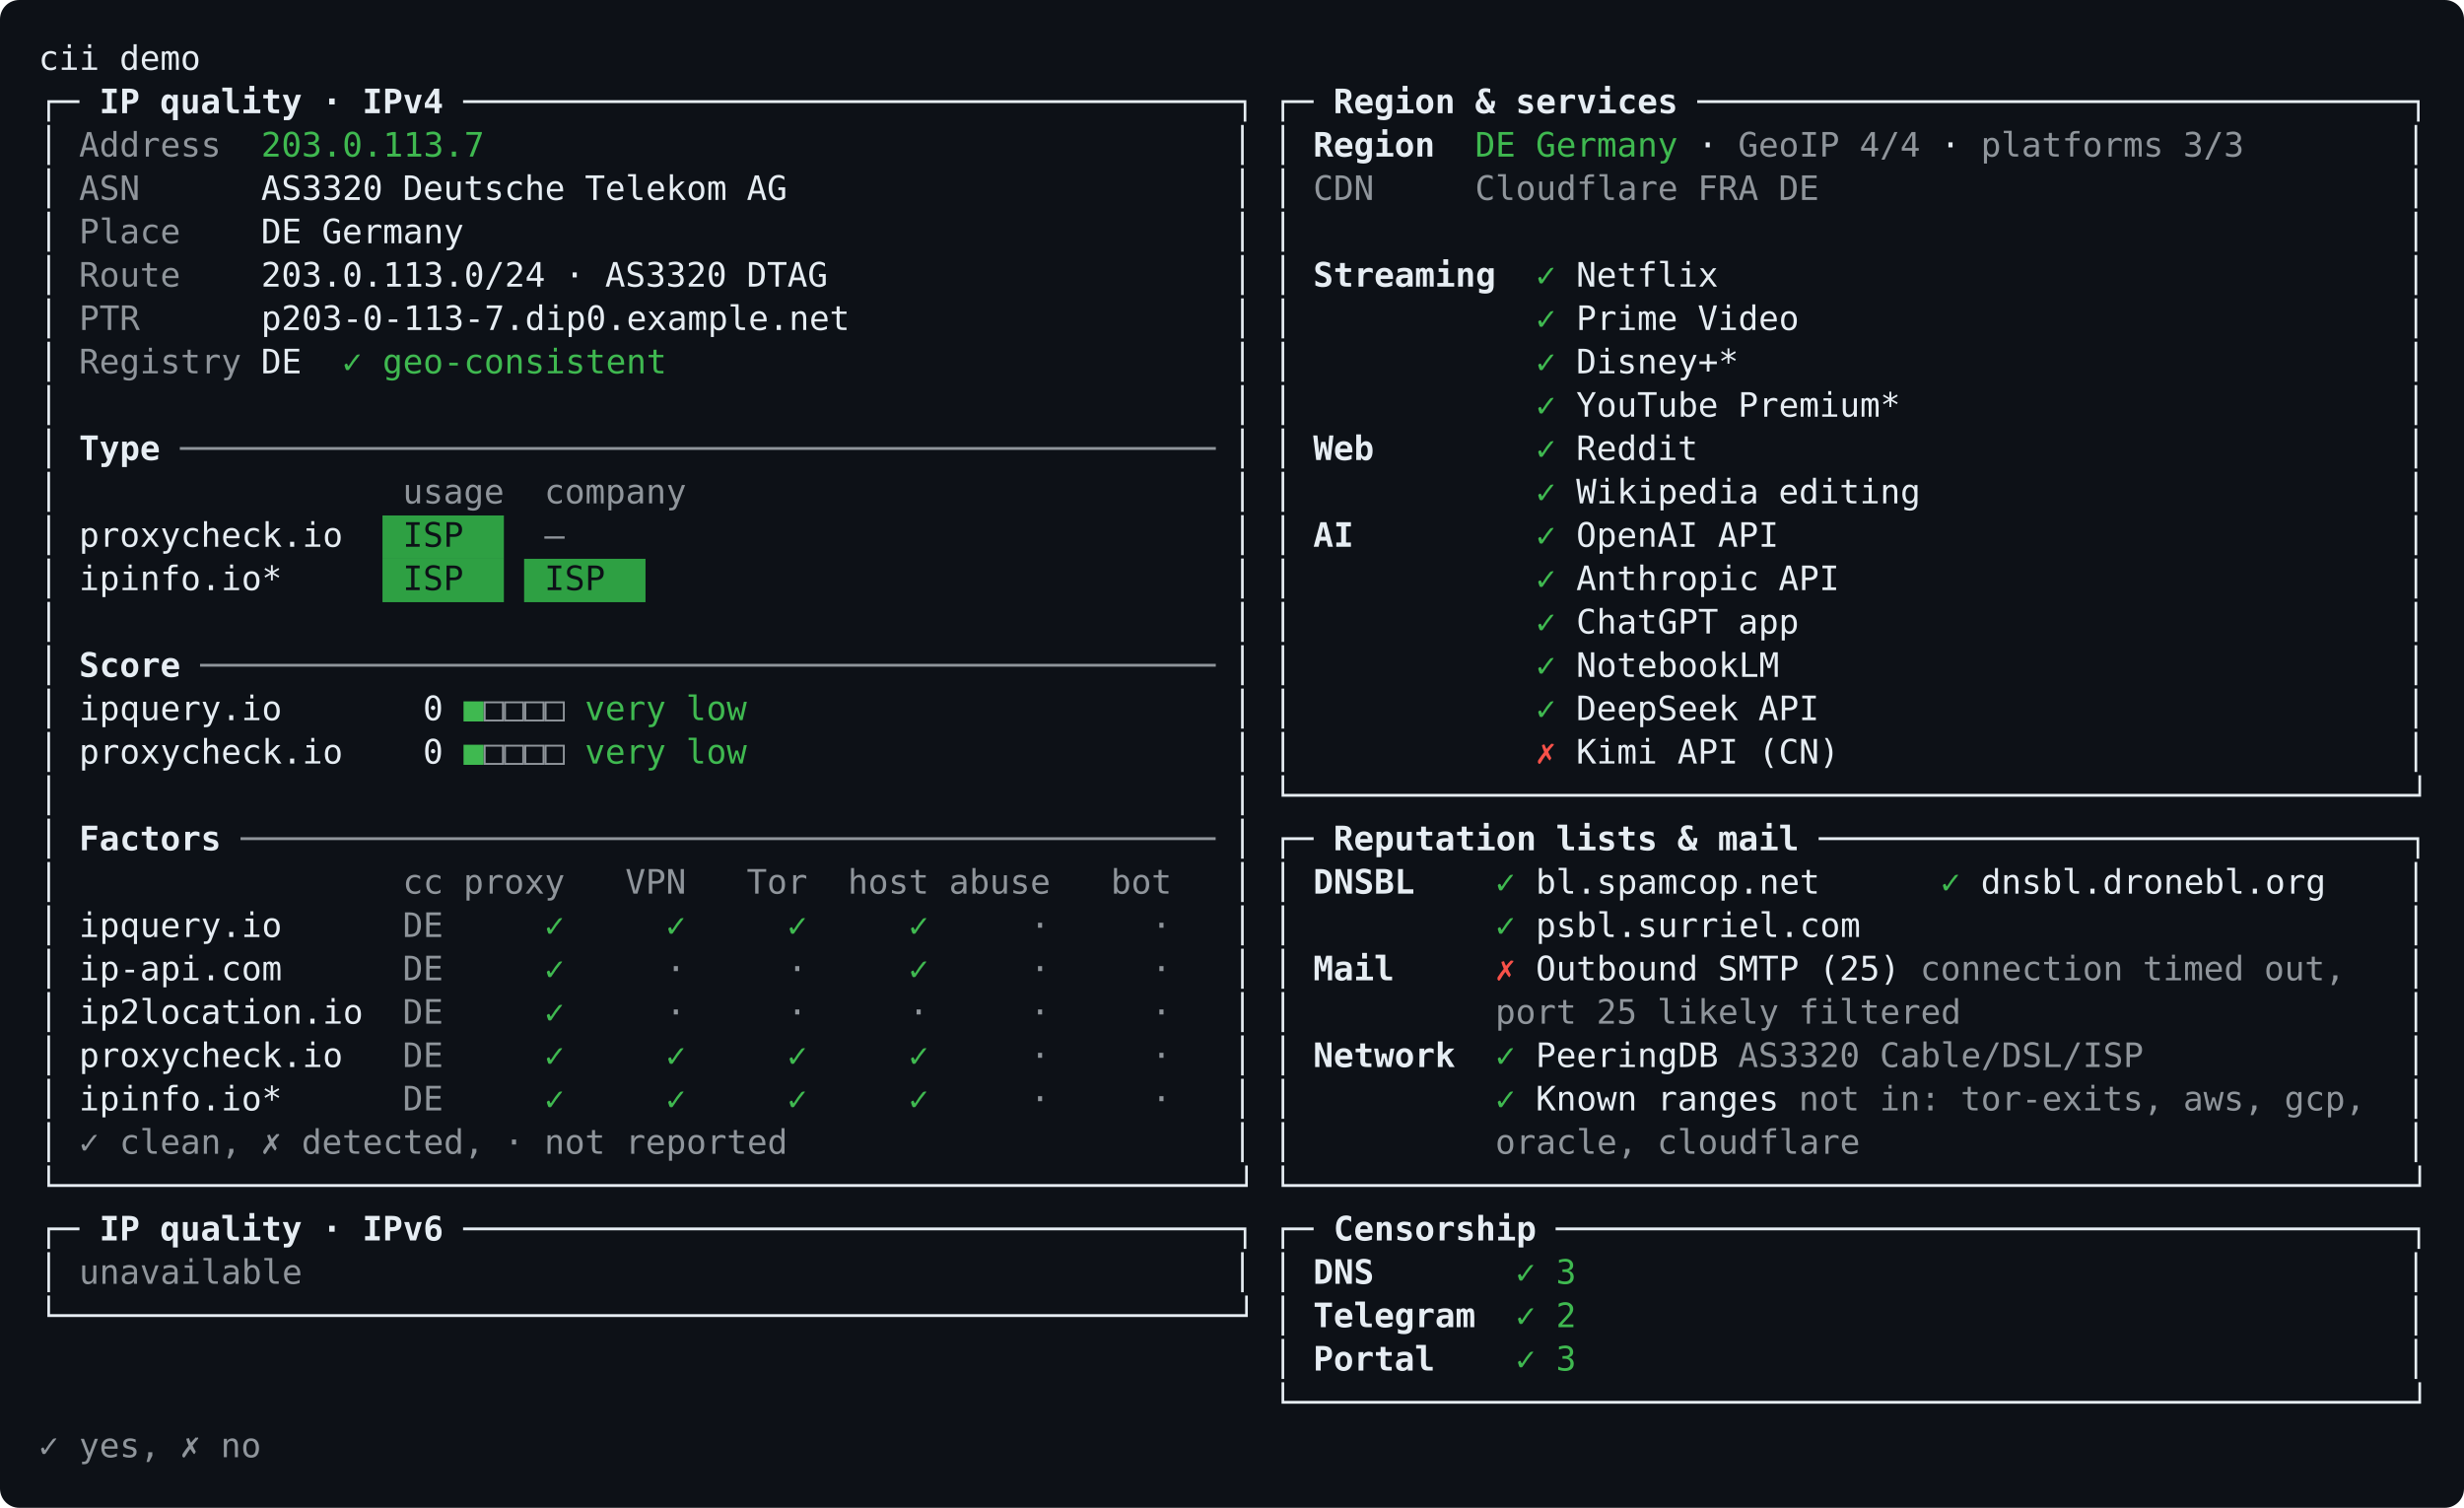
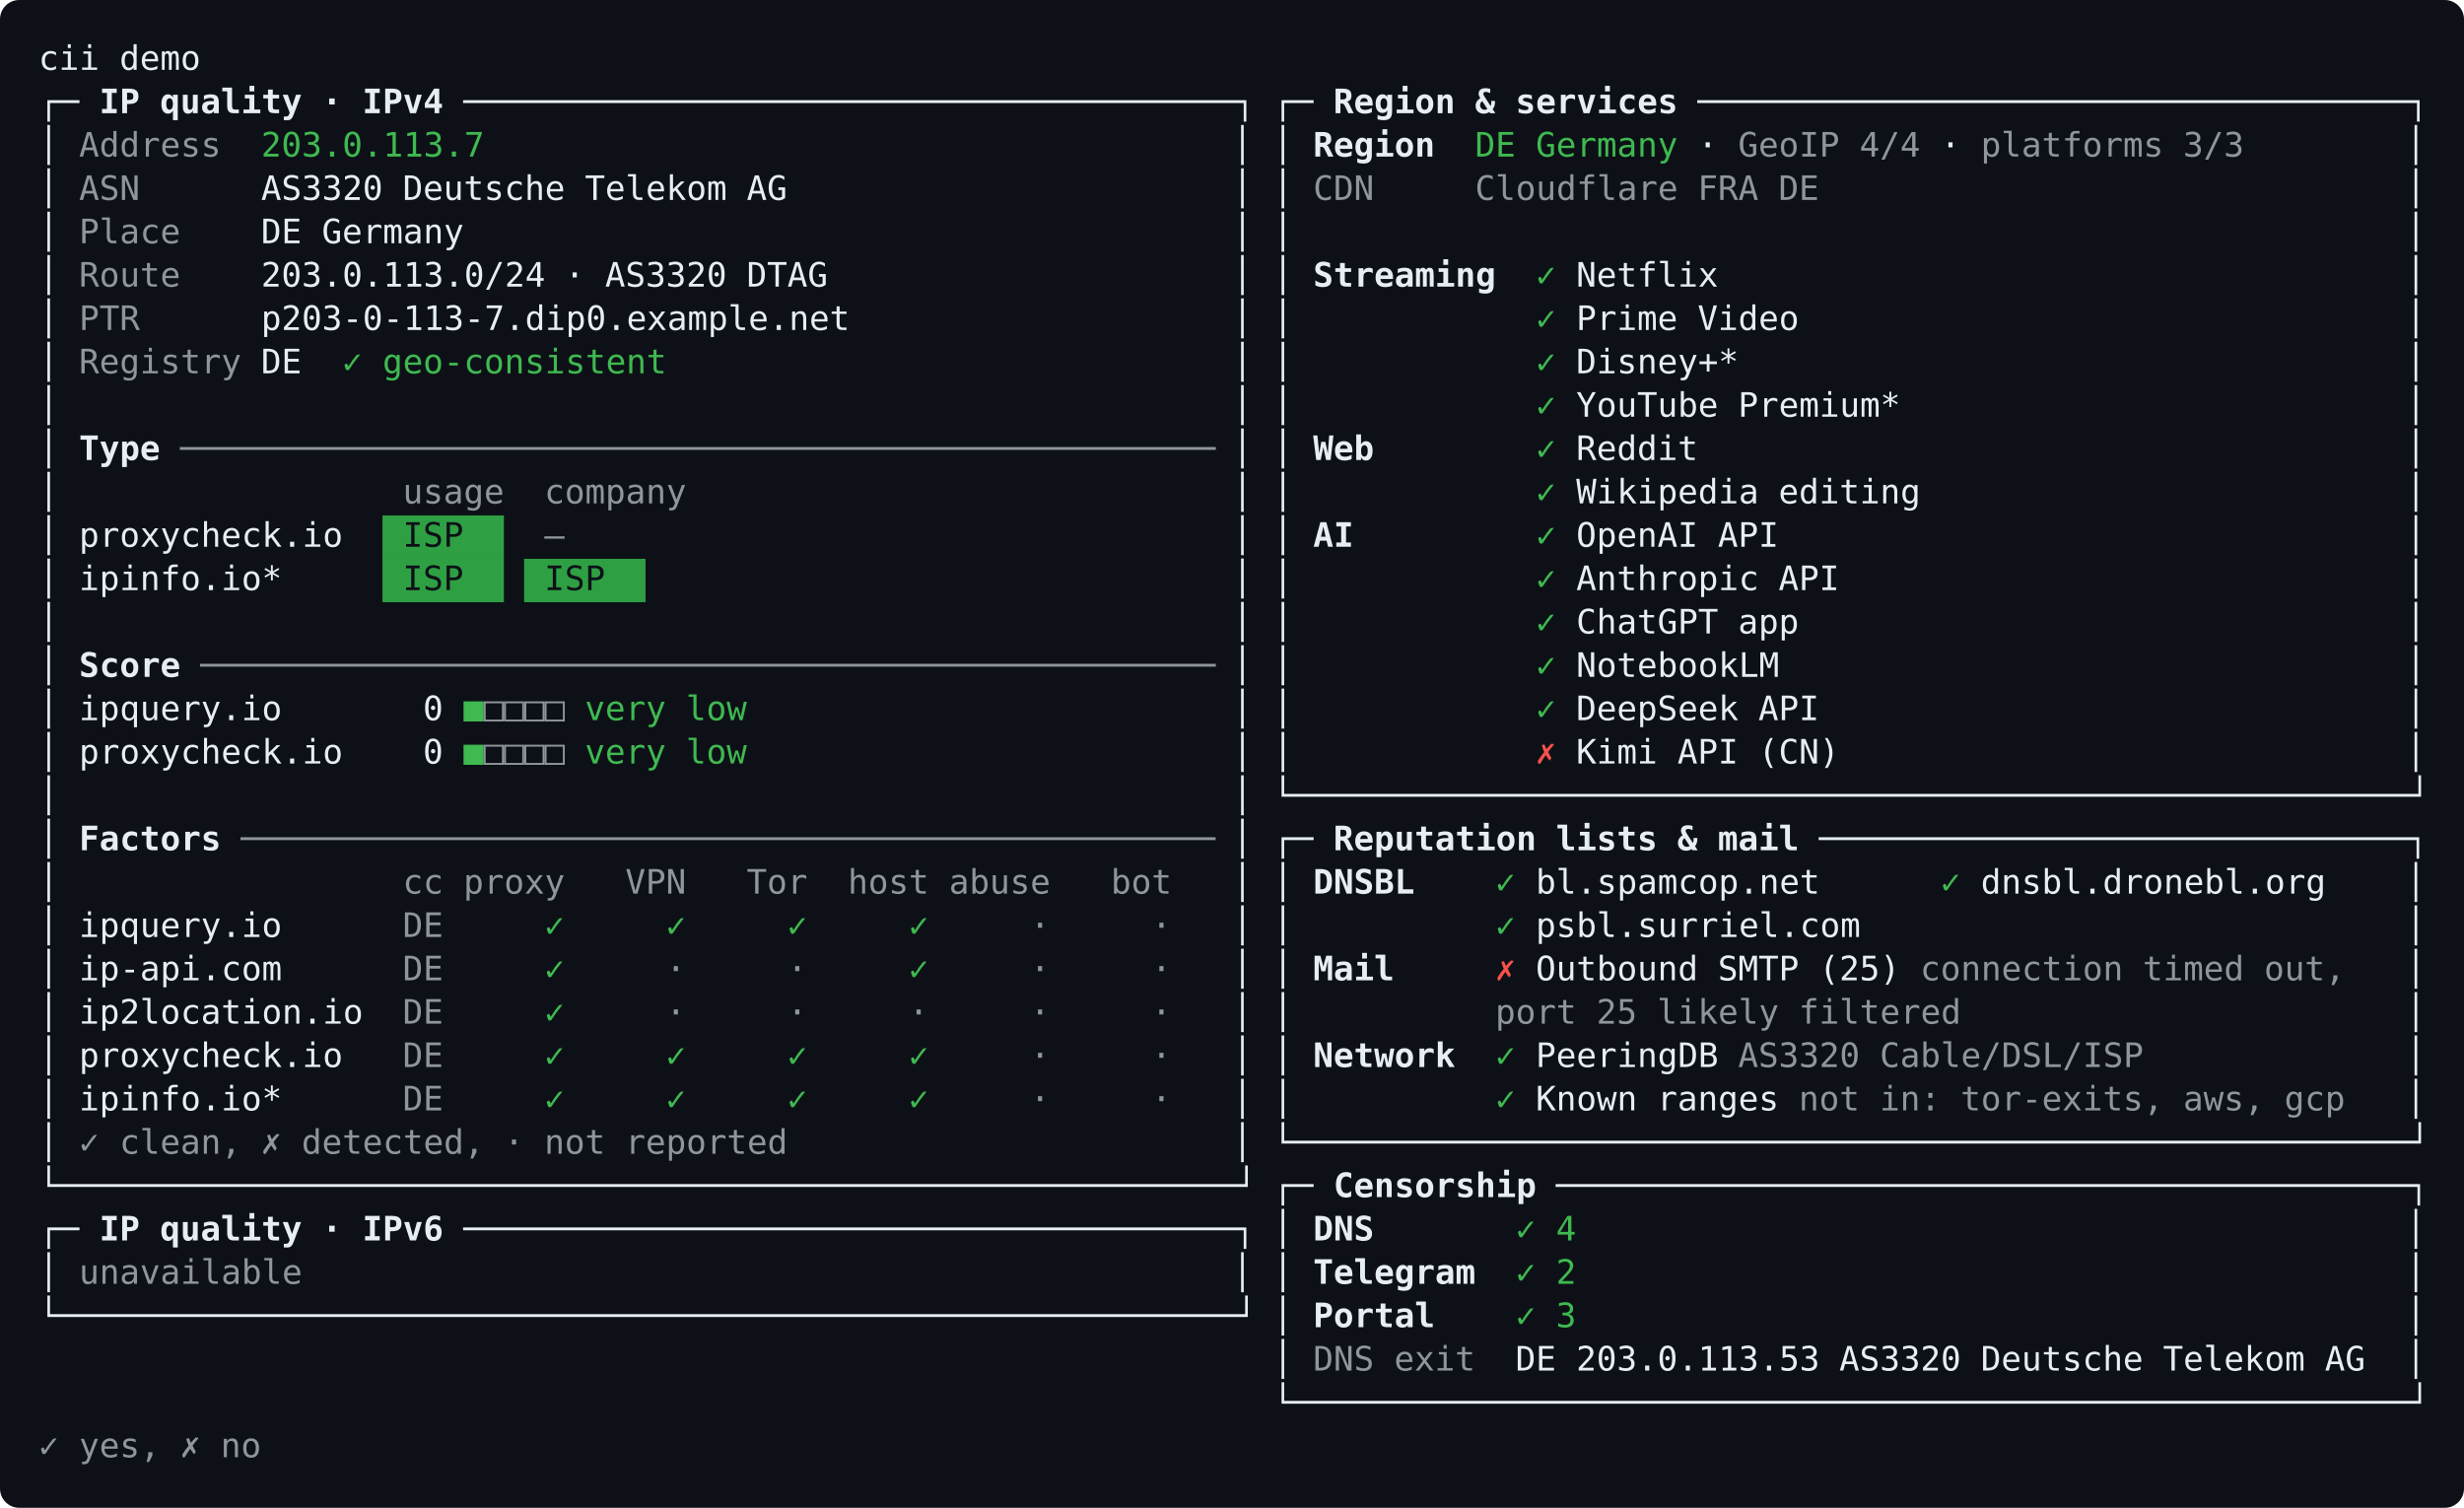
<svg xmlns="http://www.w3.org/2000/svg" width="1023" height="626" viewBox="0 0 1023 626">
  <rect width="100%" height="100%" rx="8" fill="#0d1117" />
  <g font-family="'JetBrains Mono','DejaVu Sans Mono',Menlo,Consolas,monospace" font-size="14" fill="#e6edf3" xml:space="preserve" style="white-space:pre;font-variant-ligatures:none">
    <text x="16.0" y="29">cii</text>
    <text x="49.6" y="29">demo</text>
    <text x="16.0" y="47">┌─</text>
    <text x="41.2" y="47" font-weight="bold">IP</text>
    <text x="66.4" y="47" font-weight="bold">quality</text>
    <text x="133.6" y="47" font-weight="bold">·</text>
    <text x="150.4" y="47" font-weight="bold">IPv4</text>
    <text x="192.4" y="47">──────────────────────────────────────┐</text>
    <text x="528.4" y="47">┌─</text>
    <text x="553.6" y="47" font-weight="bold">Region</text>
    <text x="612.4" y="47" font-weight="bold">&amp;</text>
    <text x="629.2" y="47" font-weight="bold">services</text>
    <text x="704.8" y="47">───────────────────────────────────┐</text>
    <text x="16.0" y="65">│</text>
    <text x="32.8" y="65" fill-opacity="0.6">Address</text>
    <text x="108.4" y="65" fill="#3fb950">203.0.113.7</text>
    <text x="511.6" y="65">│</text>
    <text x="528.4" y="65">│</text>
    <text x="545.2" y="65" font-weight="bold">Region</text>
    <text x="612.4" y="65" fill="#3fb950">DE</text>
    <text x="637.6" y="65" fill="#3fb950">Germany</text>
    <text x="704.8" y="65">·</text>
    <text x="721.6" y="65" fill-opacity="0.6">GeoIP</text>
    <text x="772.0" y="65" fill-opacity="0.6">4/4</text>
    <text x="805.6" y="65">·</text>
    <text x="822.4" y="65" fill-opacity="0.6">platforms</text>
    <text x="906.4" y="65" fill-opacity="0.6">3/3</text>
    <text x="998.8" y="65">│</text>
    <text x="16.0" y="83">│</text>
    <text x="32.8" y="83" fill-opacity="0.6">ASN</text>
    <text x="108.4" y="83">AS3320</text>
    <text x="167.2" y="83">Deutsche</text>
    <text x="242.8" y="83">Telekom</text>
    <text x="310.0" y="83">AG</text>
    <text x="511.6" y="83">│</text>
    <text x="528.4" y="83">│</text>
    <text x="545.2" y="83" fill-opacity="0.6">CDN</text>
    <text x="612.4" y="83" fill-opacity="0.6">Cloudflare</text>
    <text x="704.8" y="83" fill-opacity="0.6">FRA</text>
    <text x="738.4" y="83" fill-opacity="0.6">DE</text>
    <text x="998.8" y="83">│</text>
    <text x="16.0" y="101">│</text>
    <text x="32.8" y="101" fill-opacity="0.6">Place</text>
    <text x="108.4" y="101">DE</text>
    <text x="133.6" y="101">Germany</text>
    <text x="511.6" y="101">│</text>
    <text x="528.4" y="101">│</text>
    <text x="998.8" y="101">│</text>
    <text x="16.0" y="119">│</text>
    <text x="32.8" y="119" fill-opacity="0.6">Route</text>
    <text x="108.4" y="119">203.0.113.0/24</text>
    <text x="234.4" y="119">·</text>
    <text x="251.2" y="119">AS3320</text>
    <text x="310.0" y="119">DTAG</text>
    <text x="511.6" y="119">│</text>
    <text x="528.4" y="119">│</text>
    <text x="545.2" y="119" font-weight="bold">Streaming</text>
    <text x="637.6" y="119" fill="#3fb950">✓</text>
    <text x="654.4" y="119">Netflix</text>
    <text x="998.8" y="119">│</text>
    <text x="16.0" y="137">│</text>
    <text x="32.8" y="137" fill-opacity="0.6">PTR</text>
    <text x="108.4" y="137">p203-0-113-7.dip0.example.net</text>
    <text x="511.6" y="137">│</text>
    <text x="528.4" y="137">│</text>
    <text x="637.6" y="137" fill="#3fb950">✓</text>
    <text x="654.4" y="137">Prime</text>
    <text x="704.8" y="137">Video</text>
    <text x="998.8" y="137">│</text>
    <text x="16.0" y="155">│</text>
    <text x="32.8" y="155" fill-opacity="0.6">Registry</text>
    <text x="108.4" y="155">DE</text>
    <text x="142.0" y="155" fill="#3fb950">✓</text>
    <text x="158.8" y="155" fill="#3fb950">geo-consistent</text>
    <text x="511.6" y="155">│</text>
    <text x="528.4" y="155">│</text>
    <text x="637.6" y="155" fill="#3fb950">✓</text>
    <text x="654.4" y="155">Disney+*</text>
    <text x="998.8" y="155">│</text>
    <text x="16.0" y="173">│</text>
    <text x="511.6" y="173">│</text>
    <text x="528.4" y="173">│</text>
    <text x="637.6" y="173" fill="#3fb950">✓</text>
    <text x="654.4" y="173">YouTube</text>
    <text x="721.6" y="173">Premium*</text>
    <text x="998.8" y="173">│</text>
    <text x="16.0" y="191">│</text>
    <text x="32.8" y="191" font-weight="bold">Type</text>
    <text x="74.8" y="191" fill-opacity="0.6">───────────────────────────────────────────────────</text>
    <text x="511.6" y="191">│</text>
    <text x="528.4" y="191">│</text>
    <text x="545.2" y="191" font-weight="bold">Web</text>
    <text x="637.6" y="191" fill="#3fb950">✓</text>
    <text x="654.4" y="191">Reddit</text>
    <text x="998.8" y="191">│</text>
    <text x="16.0" y="209">│</text>
    <text x="167.2" y="209" fill-opacity="0.6">usage</text>
    <text x="226.0" y="209" fill-opacity="0.6">company</text>
    <text x="511.6" y="209">│</text>
    <text x="528.4" y="209">│</text>
    <text x="637.6" y="209" fill="#3fb950">✓</text>
    <text x="654.4" y="209">Wikipedia</text>
    <text x="738.4" y="209">editing</text>
    <text x="998.8" y="209">│</text>
    <text x="16.0" y="227">│</text>
    <text x="32.8" y="227">proxycheck.io</text>
    <rect x="158.8" y="214" width="50.4" height="18" fill="#2ea043" />
    <text x="167.2" y="227" fill="#0d1117">ISP</text>
    <text x="226.0" y="227" fill-opacity="0.6">—</text>
    <text x="511.6" y="227">│</text>
    <text x="528.4" y="227">│</text>
    <text x="545.2" y="227" font-weight="bold">AI</text>
    <text x="637.6" y="227" fill="#3fb950">✓</text>
    <text x="654.4" y="227">OpenAI</text>
    <text x="713.2" y="227">API</text>
    <text x="998.8" y="227">│</text>
    <text x="16.0" y="245">│</text>
    <text x="32.8" y="245">ipinfo.io*</text>
    <rect x="158.8" y="232" width="50.4" height="18" fill="#2ea043" />
    <text x="167.2" y="245" fill="#0d1117">ISP</text>
    <rect x="217.6" y="232" width="50.4" height="18" fill="#2ea043" />
    <text x="226.0" y="245" fill="#0d1117">ISP</text>
    <text x="511.6" y="245">│</text>
    <text x="528.4" y="245">│</text>
    <text x="637.6" y="245" fill="#3fb950">✓</text>
    <text x="654.4" y="245">Anthropic</text>
    <text x="738.4" y="245">API</text>
    <text x="998.8" y="245">│</text>
    <text x="16.0" y="263">│</text>
    <text x="511.6" y="263">│</text>
    <text x="528.4" y="263">│</text>
    <text x="637.6" y="263" fill="#3fb950">✓</text>
    <text x="654.4" y="263">ChatGPT</text>
    <text x="721.6" y="263">app</text>
    <text x="998.8" y="263">│</text>
    <text x="16.0" y="281">│</text>
    <text x="32.8" y="281" font-weight="bold">Score</text>
    <text x="83.2" y="281" fill-opacity="0.6">──────────────────────────────────────────────────</text>
    <text x="511.6" y="281">│</text>
    <text x="528.4" y="281">│</text>
    <text x="637.6" y="281" fill="#3fb950">✓</text>
    <text x="654.4" y="281">NotebookLM</text>
    <text x="998.8" y="281">│</text>
    <text x="16.0" y="299">│</text>
    <text x="32.8" y="299">ipquery.io</text>
    <text x="175.6" y="299">0</text>
    <text x="192.4" y="299" fill="#3fb950">■</text>
    <text x="200.8" y="299" fill-opacity="0.6">□□□□</text>
    <text x="242.8" y="299" fill="#3fb950">very</text>
    <text x="284.8" y="299" fill="#3fb950">low</text>
    <text x="511.6" y="299">│</text>
    <text x="528.4" y="299">│</text>
    <text x="637.6" y="299" fill="#3fb950">✓</text>
    <text x="654.4" y="299">DeepSeek</text>
    <text x="730.0" y="299">API</text>
    <text x="998.8" y="299">│</text>
    <text x="16.0" y="317">│</text>
    <text x="32.8" y="317">proxycheck.io</text>
    <text x="175.6" y="317">0</text>
    <text x="192.4" y="317" fill="#3fb950">■</text>
    <text x="200.8" y="317" fill-opacity="0.6">□□□□</text>
    <text x="242.8" y="317" fill="#3fb950">very</text>
    <text x="284.8" y="317" fill="#3fb950">low</text>
    <text x="511.6" y="317">│</text>
    <text x="528.4" y="317">│</text>
    <text x="637.6" y="317" fill="#f85149">✗</text>
    <text x="654.4" y="317">Kimi</text>
    <text x="696.4" y="317">API</text>
    <text x="730.0" y="317">(CN)</text>
    <text x="998.8" y="317">│</text>
    <text x="16.0" y="335">│</text>
    <text x="511.6" y="335">│</text>
    <text x="528.4" y="335">└───────────────────────────────────────────────────────┘</text>
    <text x="16.0" y="353">│</text>
    <text x="32.8" y="353" font-weight="bold">Factors</text>
    <text x="100.0" y="353" fill-opacity="0.6">────────────────────────────────────────────────</text>
    <text x="511.6" y="353">│</text>
    <text x="528.4" y="353">┌─</text>
    <text x="553.6" y="353" font-weight="bold">Reputation</text>
    <text x="646.0" y="353" font-weight="bold">lists</text>
    <text x="696.4" y="353" font-weight="bold">&amp;</text>
    <text x="713.2" y="353" font-weight="bold">mail</text>
    <text x="755.2" y="353">─────────────────────────────┐</text>
    <text x="16.0" y="371">│</text>
    <text x="167.2" y="371" fill-opacity="0.6">cc</text>
    <text x="192.4" y="371" fill-opacity="0.6">proxy</text>
    <text x="259.6" y="371" fill-opacity="0.6">VPN</text>
    <text x="310.0" y="371" fill-opacity="0.6">Tor</text>
    <text x="352.0" y="371" fill-opacity="0.6">host</text>
    <text x="394.0" y="371" fill-opacity="0.6">abuse</text>
    <text x="461.2" y="371" fill-opacity="0.6">bot</text>
    <text x="511.6" y="371">│</text>
    <text x="528.4" y="371">│</text>
    <text x="545.2" y="371" font-weight="bold">DNSBL</text>
    <text x="620.8" y="371" fill="#3fb950">✓</text>
    <text x="637.6" y="371">bl.spamcop.net</text>
    <text x="805.6" y="371" fill="#3fb950">✓</text>
    <text x="822.4" y="371">dnsbl.dronebl.org</text>
    <text x="998.8" y="371">│</text>
    <text x="16.0" y="389">│</text>
    <text x="32.8" y="389">ipquery.io</text>
    <text x="167.2" y="389" fill-opacity="0.6">DE</text>
    <text x="226.0" y="389" fill="#3fb950">✓</text>
    <text x="276.4" y="389" fill="#3fb950">✓</text>
    <text x="326.8" y="389" fill="#3fb950">✓</text>
    <text x="377.2" y="389" fill="#3fb950">✓</text>
    <text x="427.6" y="389" fill-opacity="0.6">·</text>
    <text x="478.0" y="389" fill-opacity="0.6">·</text>
    <text x="511.6" y="389">│</text>
    <text x="528.4" y="389">│</text>
    <text x="620.8" y="389" fill="#3fb950">✓</text>
    <text x="637.6" y="389">psbl.surriel.com</text>
    <text x="998.8" y="389">│</text>
    <text x="16.0" y="407">│</text>
    <text x="32.8" y="407">ip-api.com</text>
    <text x="167.2" y="407" fill-opacity="0.6">DE</text>
    <text x="226.0" y="407" fill="#3fb950">✓</text>
    <text x="276.4" y="407" fill-opacity="0.6">·</text>
    <text x="326.8" y="407" fill-opacity="0.6">·</text>
    <text x="377.2" y="407" fill="#3fb950">✓</text>
    <text x="427.6" y="407" fill-opacity="0.6">·</text>
    <text x="478.0" y="407" fill-opacity="0.6">·</text>
    <text x="511.6" y="407">│</text>
    <text x="528.4" y="407">│</text>
    <text x="545.2" y="407" font-weight="bold">Mail</text>
    <text x="620.8" y="407" fill="#f85149">✗</text>
    <text x="637.6" y="407">Outbound</text>
    <text x="713.2" y="407">SMTP</text>
    <text x="755.2" y="407">(25)</text>
    <text x="797.2" y="407" fill-opacity="0.6">connection</text>
    <text x="889.6" y="407" fill-opacity="0.6">timed</text>
    <text x="940.0" y="407" fill-opacity="0.6">out,</text>
    <text x="998.8" y="407">│</text>
    <text x="16.0" y="425">│</text>
    <text x="32.8" y="425">ip2location.io</text>
    <text x="167.2" y="425" fill-opacity="0.6">DE</text>
    <text x="226.0" y="425" fill="#3fb950">✓</text>
    <text x="276.4" y="425" fill-opacity="0.6">·</text>
    <text x="326.8" y="425" fill-opacity="0.6">·</text>
    <text x="377.2" y="425" fill-opacity="0.6">·</text>
    <text x="427.6" y="425" fill-opacity="0.6">·</text>
    <text x="478.0" y="425" fill-opacity="0.6">·</text>
    <text x="511.6" y="425">│</text>
    <text x="528.4" y="425">│</text>
    <text x="620.8" y="425" fill-opacity="0.6">port</text>
    <text x="662.8" y="425" fill-opacity="0.6">25</text>
    <text x="688.0" y="425" fill-opacity="0.6">likely</text>
    <text x="746.8" y="425" fill-opacity="0.6">filtered</text>
    <text x="998.8" y="425">│</text>
    <text x="16.0" y="443">│</text>
    <text x="32.8" y="443">proxycheck.io</text>
    <text x="167.2" y="443" fill-opacity="0.6">DE</text>
    <text x="226.0" y="443" fill="#3fb950">✓</text>
    <text x="276.4" y="443" fill="#3fb950">✓</text>
    <text x="326.8" y="443" fill="#3fb950">✓</text>
    <text x="377.2" y="443" fill="#3fb950">✓</text>
    <text x="427.6" y="443" fill-opacity="0.6">·</text>
    <text x="478.0" y="443" fill-opacity="0.6">·</text>
    <text x="511.6" y="443">│</text>
    <text x="528.4" y="443">│</text>
    <text x="545.2" y="443" font-weight="bold">Network</text>
    <text x="620.8" y="443" fill="#3fb950">✓</text>
    <text x="637.6" y="443">PeeringDB</text>
    <text x="721.6" y="443" fill-opacity="0.6">AS3320</text>
    <text x="780.4" y="443" fill-opacity="0.6">Cable/DSL/ISP</text>
    <text x="998.8" y="443">│</text>
    <text x="16.0" y="461">│</text>
    <text x="32.8" y="461">ipinfo.io*</text>
    <text x="167.2" y="461" fill-opacity="0.6">DE</text>
    <text x="226.0" y="461" fill="#3fb950">✓</text>
    <text x="276.4" y="461" fill="#3fb950">✓</text>
    <text x="326.8" y="461" fill="#3fb950">✓</text>
    <text x="377.2" y="461" fill="#3fb950">✓</text>
    <text x="427.6" y="461" fill-opacity="0.6">·</text>
    <text x="478.0" y="461" fill-opacity="0.6">·</text>
    <text x="511.6" y="461">│</text>
    <text x="528.4" y="461">│</text>
    <text x="620.8" y="461" fill="#3fb950">✓</text>
    <text x="637.6" y="461">Known</text>
    <text x="688.0" y="461">ranges</text>
    <text x="746.8" y="461" fill-opacity="0.6">not</text>
    <text x="780.4" y="461" fill-opacity="0.6">in:</text>
    <text x="814.0" y="461" fill-opacity="0.6">tor-exits,</text>
    <text x="906.4" y="461" fill-opacity="0.6">aws,</text>
-     <text x="948.4" y="461" fill-opacity="0.6">gcp,</text>
+     <text x="948.4" y="461" fill-opacity="0.6">gcp</text>
    <text x="998.8" y="461">│</text>
    <text x="16.0" y="479">│</text>
    <text x="32.8" y="479" fill-opacity="0.6">✓</text>
    <text x="49.6" y="479" fill-opacity="0.6">clean,</text>
    <text x="108.4" y="479" fill-opacity="0.6">✗</text>
    <text x="125.2" y="479" fill-opacity="0.6">detected,</text>
    <text x="209.2" y="479" fill-opacity="0.6">·</text>
    <text x="226.0" y="479" fill-opacity="0.6">not</text>
    <text x="259.6" y="479" fill-opacity="0.6">reported</text>
    <text x="511.6" y="479">│</text>
-     <text x="528.4" y="479">│</text>
-     <text x="620.8" y="479" fill-opacity="0.6">oracle,</text>
-     <text x="688.0" y="479" fill-opacity="0.6">cloudflare</text>
-     <text x="998.8" y="479">│</text>
+     <text x="528.4" y="479">└───────────────────────────────────────────────────────┘</text>
    <text x="16.0" y="497">└──────────────────────────────────────────────────────────┘</text>
-     <text x="528.4" y="497">└───────────────────────────────────────────────────────┘</text>
+     <text x="528.4" y="497">┌─</text>
+     <text x="553.6" y="497" font-weight="bold">Censorship</text>
+     <text x="646.0" y="497">──────────────────────────────────────────┐</text>
    <text x="16.0" y="515">┌─</text>
    <text x="41.2" y="515" font-weight="bold">IP</text>
    <text x="66.4" y="515" font-weight="bold">quality</text>
    <text x="133.6" y="515" font-weight="bold">·</text>
    <text x="150.4" y="515" font-weight="bold">IPv6</text>
    <text x="192.4" y="515">──────────────────────────────────────┐</text>
-     <text x="528.4" y="515">┌─</text>
-     <text x="553.6" y="515" font-weight="bold">Censorship</text>
-     <text x="646.0" y="515">──────────────────────────────────────────┐</text>
+     <text x="528.4" y="515">│</text>
+     <text x="545.2" y="515" font-weight="bold">DNS</text>
+     <text x="629.2" y="515" fill="#3fb950">✓</text>
+     <text x="646.0" y="515" fill="#3fb950">4</text>
+     <text x="998.8" y="515">│</text>
    <text x="16.0" y="533">│</text>
    <text x="32.8" y="533" fill-opacity="0.6">unavailable</text>
    <text x="511.6" y="533">│</text>
    <text x="528.4" y="533">│</text>
-     <text x="545.2" y="533" font-weight="bold">DNS</text>
+     <text x="545.2" y="533" font-weight="bold">Telegram</text>
    <text x="629.2" y="533" fill="#3fb950">✓</text>
-     <text x="646.0" y="533" fill="#3fb950">3</text>
+     <text x="646.0" y="533" fill="#3fb950">2</text>
    <text x="998.8" y="533">│</text>
    <text x="16.0" y="551">└──────────────────────────────────────────────────────────┘</text>
    <text x="528.4" y="551">│</text>
-     <text x="545.2" y="551" font-weight="bold">Telegram</text>
+     <text x="545.2" y="551" font-weight="bold">Portal</text>
    <text x="629.2" y="551" fill="#3fb950">✓</text>
-     <text x="646.0" y="551" fill="#3fb950">2</text>
+     <text x="646.0" y="551" fill="#3fb950">3</text>
    <text x="998.8" y="551">│</text>
    <text x="528.4" y="569">│</text>
-     <text x="545.2" y="569" font-weight="bold">Portal</text>
-     <text x="629.2" y="569" fill="#3fb950">✓</text>
-     <text x="646.0" y="569" fill="#3fb950">3</text>
+     <text x="545.2" y="569" fill-opacity="0.6">DNS</text>
+     <text x="578.8" y="569" fill-opacity="0.6">exit</text>
+     <text x="629.2" y="569">DE</text>
+     <text x="654.4" y="569">203.0.113.53</text>
+     <text x="763.6" y="569">AS3320</text>
+     <text x="822.4" y="569">Deutsche</text>
+     <text x="898.0" y="569">Telekom</text>
+     <text x="965.2" y="569">AG</text>
    <text x="998.8" y="569">│</text>
    <text x="528.4" y="587">└───────────────────────────────────────────────────────┘</text>
    <text x="16.0" y="605" fill-opacity="0.6">✓</text>
    <text x="32.8" y="605" fill-opacity="0.6">yes,</text>
    <text x="74.8" y="605" fill-opacity="0.6">✗</text>
    <text x="91.6" y="605" fill-opacity="0.6">no</text>
  </g>
</svg>
